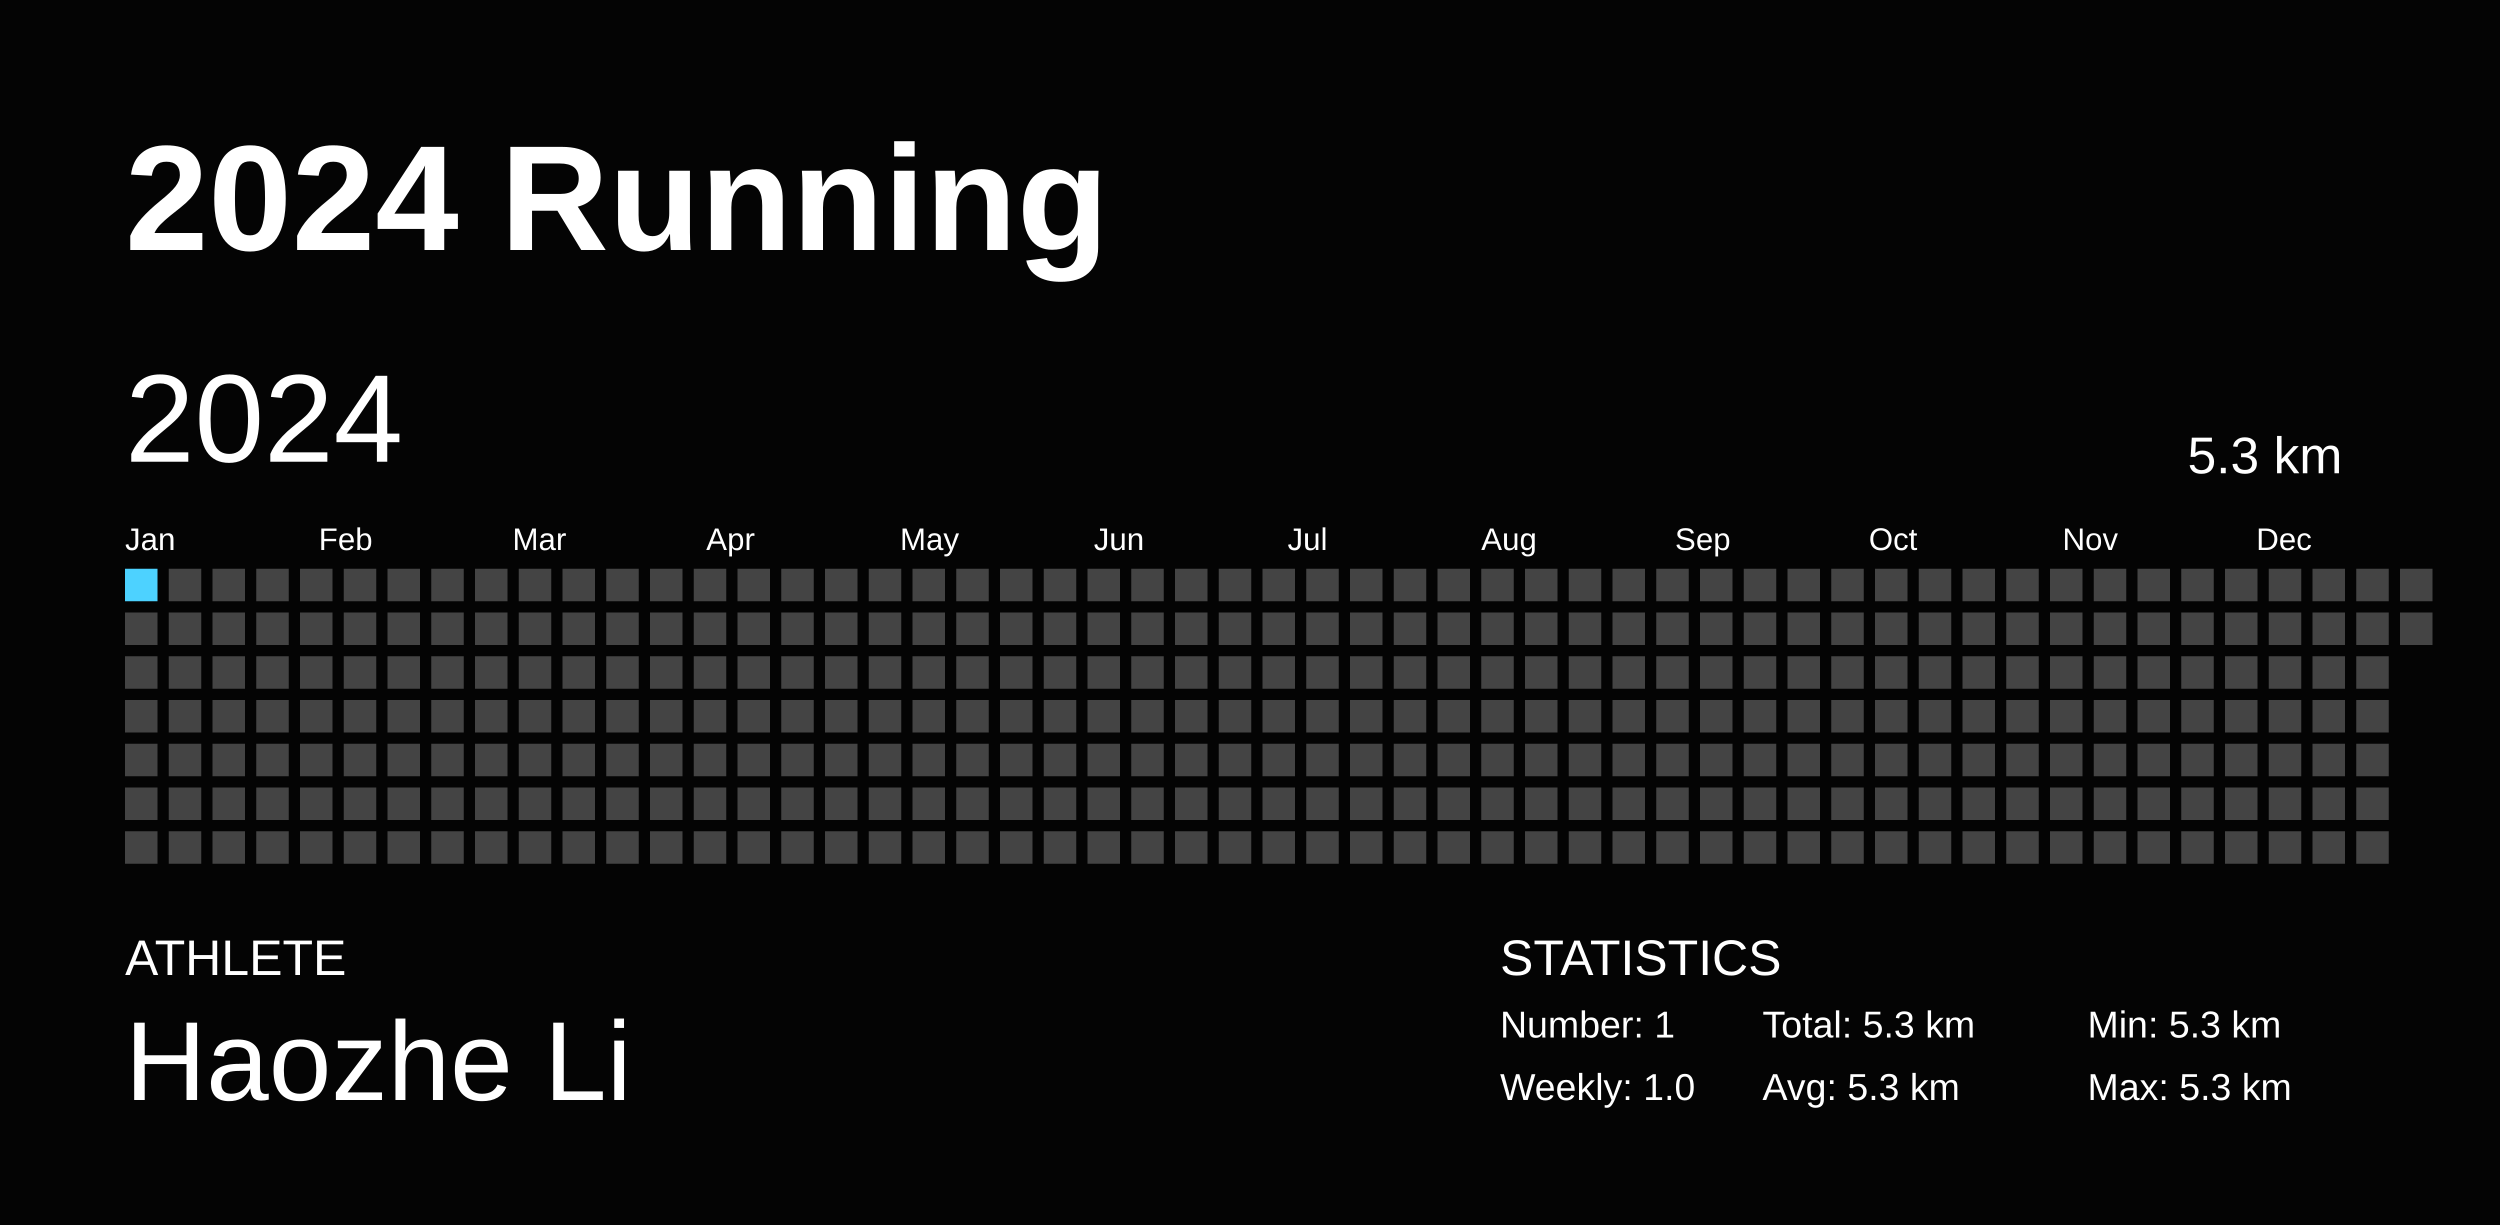
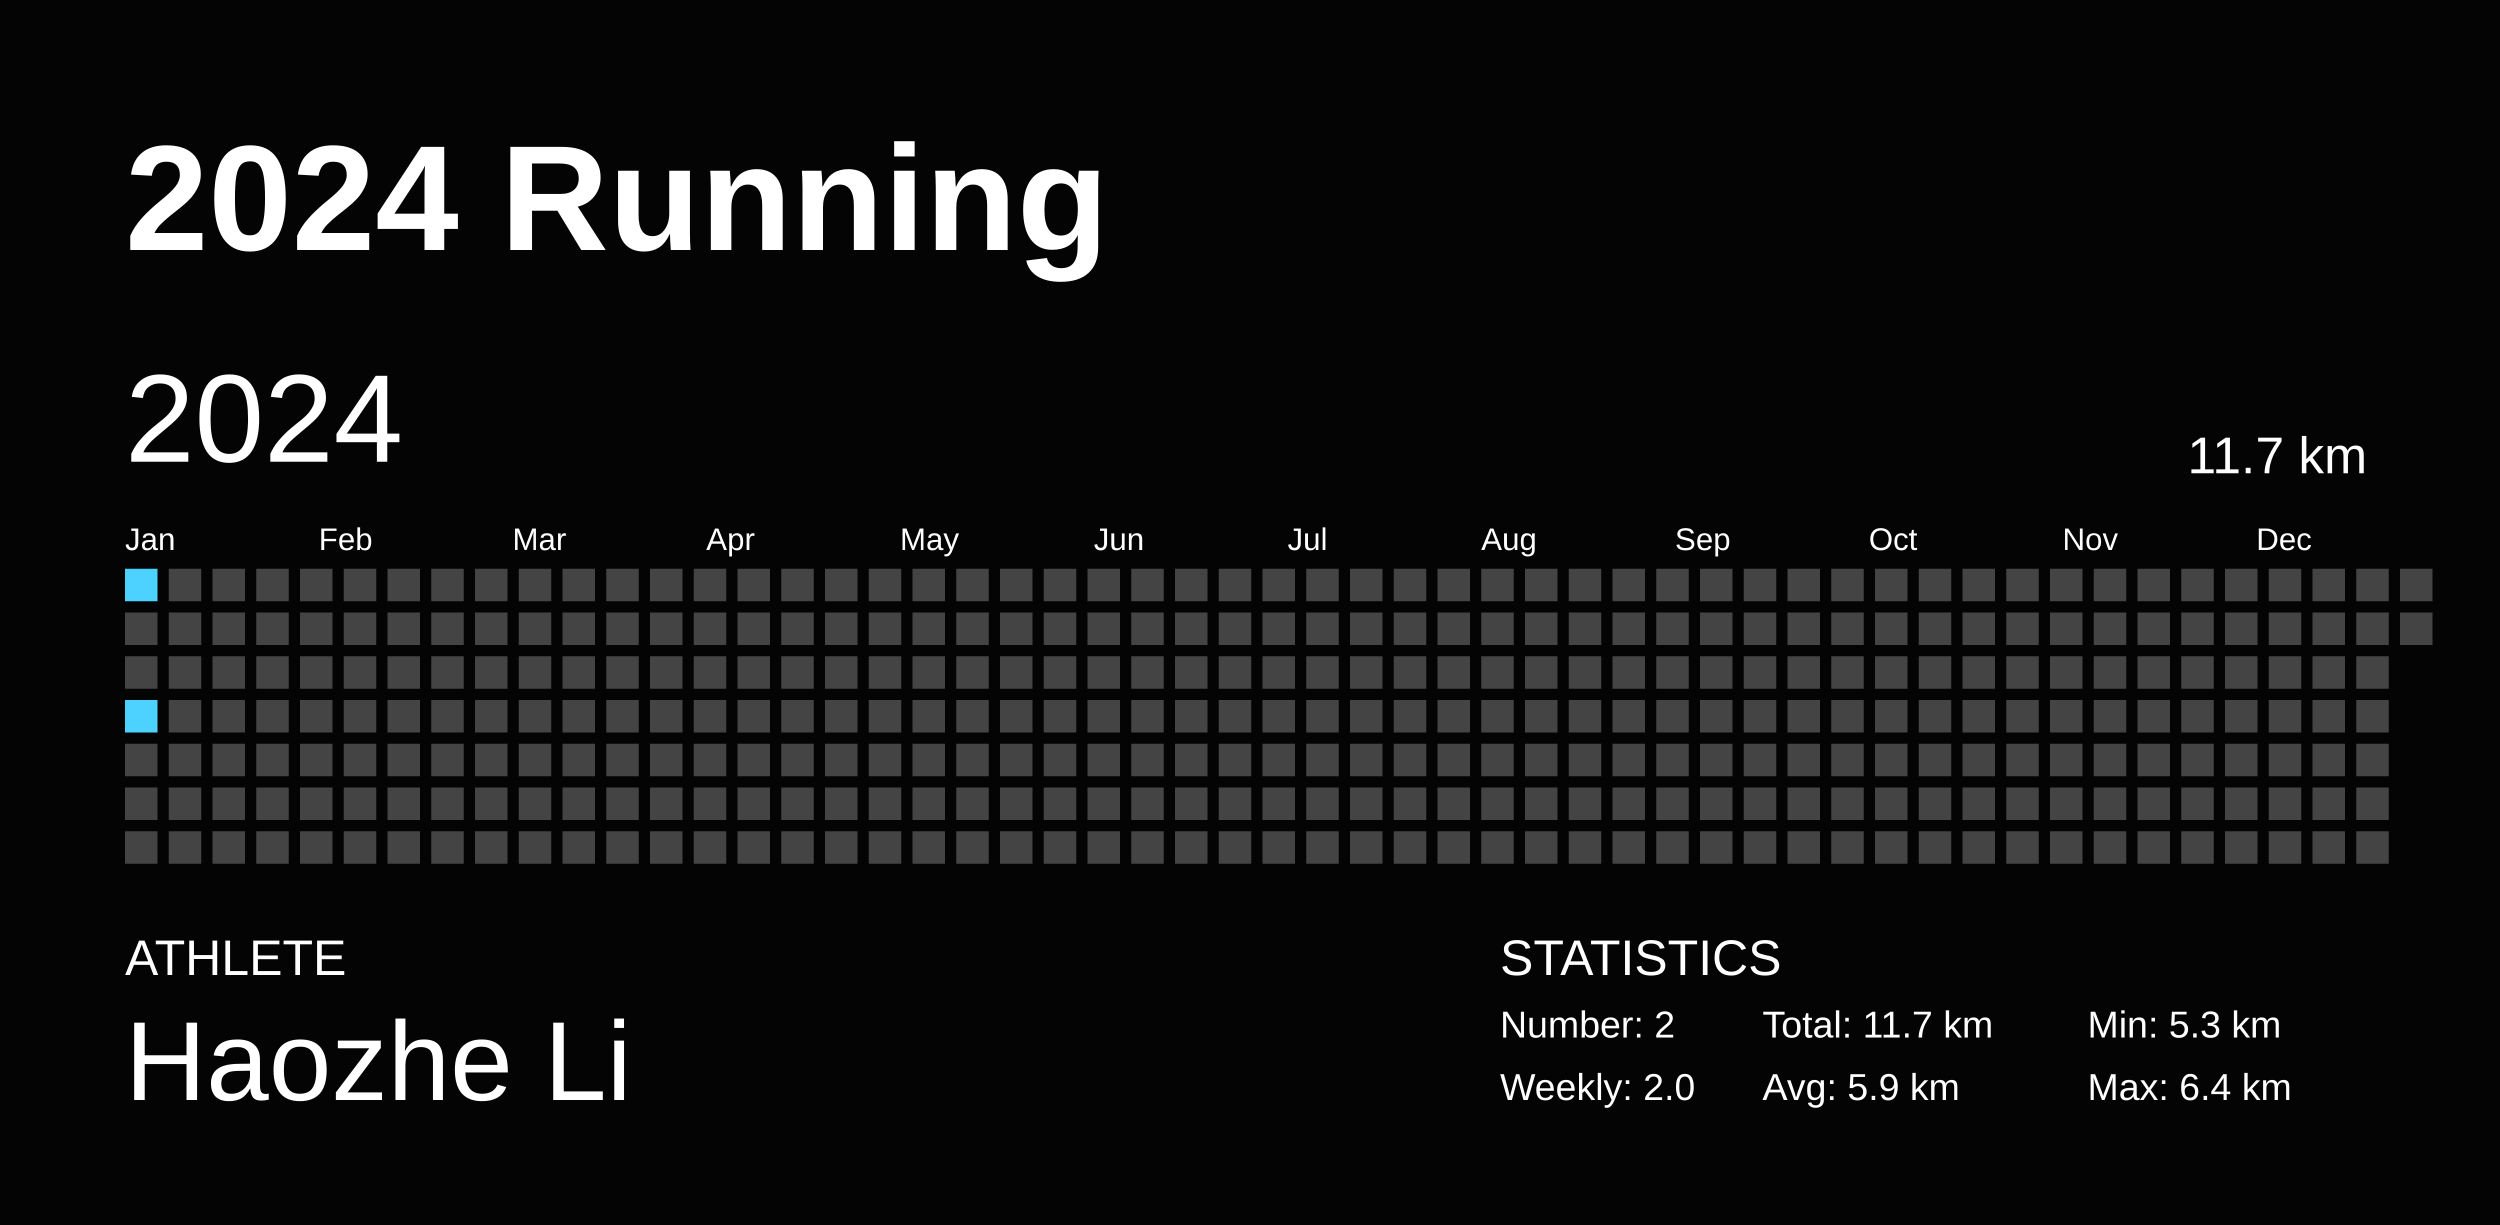
<svg xmlns="http://www.w3.org/2000/svg" baseProfile="full" height="98mm" version="1.1" viewBox="0,0,200,98" width="200mm">
  <defs />
  <rect fill="#040404" height="98" width="200" x="0" y="0" />
  <text fill="#FFFFFF" style="font-size:12px; font-family:Arial; font-weight:bold;" x="10" y="20">2024 Running</text>
  <text fill="#FFFFFF" style="font-size:4px; font-family:Arial" x="10" y="78">ATHLETE</text>
  <text fill="#FFFFFF" style="font-size:9px; font-family:Arial" x="10" y="88">Haozhe Li</text>
  <text fill="#FFFFFF" style="font-size:4px; font-family:Arial" x="120" y="78">STATISTICS</text>
-   <text fill="#FFFFFF" style="font-size:3px; font-family:Arial" x="120" y="83">Number: 1</text>
-   <text fill="#FFFFFF" style="font-size:3px; font-family:Arial" x="120" y="88">Weekly: 1.0</text>
-   <text fill="#FFFFFF" style="font-size:3px; font-family:Arial" x="141" y="83">Total: 5.3 km</text>
-   <text fill="#FFFFFF" style="font-size:3px; font-family:Arial" x="141" y="88">Avg: 5.3 km</text>
+   <text fill="#FFFFFF" style="font-size:3px; font-family:Arial" x="120" y="83">Number: 2</text>
+   <text fill="#FFFFFF" style="font-size:3px; font-family:Arial" x="120" y="88">Weekly: 2.0</text>
+   <text fill="#FFFFFF" style="font-size:3px; font-family:Arial" x="141" y="83">Total: 11.7 km</text>
+   <text fill="#FFFFFF" style="font-size:3px; font-family:Arial" x="141" y="88">Avg: 5.9 km</text>
  <text fill="#FFFFFF" style="font-size:3px; font-family:Arial" x="167" y="83">Min: 5.3 km</text>
-   <text fill="#FFFFFF" style="font-size:3px; font-family:Arial" x="167" y="88">Max: 5.3 km</text>
+   <text fill="#FFFFFF" style="font-size:3px; font-family:Arial" x="167" y="88">Max: 6.4 km</text>
  <text dominant-baseline="hanging" fill="#FFFFFF" style="font-size:10.0px; font-family:Arial;" x="10" y="30">2024</text>
-   <text dominant-baseline="hanging" fill="#FFFFFF" style="font-size:4.125px; font-family:Arial;" x="175" y="35">5.3 km</text>
+   <text dominant-baseline="hanging" fill="#FFFFFF" style="font-size:4.125px; font-family:Arial;" x="175" y="35">11.7 km</text>
  <text fill="#FFFFFF" style="font-size:2.5px; font-family:Arial" x="10.0" y="44">Jan</text>
  <text fill="#FFFFFF" style="font-size:2.5px; font-family:Arial" x="25.5" y="44">Feb</text>
  <text fill="#FFFFFF" style="font-size:2.5px; font-family:Arial" x="41.0" y="44">Mar</text>
  <text fill="#FFFFFF" style="font-size:2.5px; font-family:Arial" x="56.5" y="44">Apr</text>
  <text fill="#FFFFFF" style="font-size:2.5px; font-family:Arial" x="72.0" y="44">May</text>
  <text fill="#FFFFFF" style="font-size:2.5px; font-family:Arial" x="87.5" y="44">Jun</text>
  <text fill="#FFFFFF" style="font-size:2.5px; font-family:Arial" x="103.0" y="44">Jul</text>
  <text fill="#FFFFFF" style="font-size:2.5px; font-family:Arial" x="118.5" y="44">Aug</text>
  <text fill="#FFFFFF" style="font-size:2.5px; font-family:Arial" x="134.0" y="44">Sep</text>
  <text fill="#FFFFFF" style="font-size:2.5px; font-family:Arial" x="149.5" y="44">Oct</text>
  <text fill="#FFFFFF" style="font-size:2.5px; font-family:Arial" x="165.0" y="44">Nov</text>
  <text fill="#FFFFFF" style="font-size:2.5px; font-family:Arial" x="180.5" y="44">Dec</text>
-   <rect fill="#4DD2FF" height="2.6" width="2.6" x="10.0" y="45.5" />
+   <rect fill="#4dd2ff" height="2.6" width="2.6" x="10.0" y="45.5" />
  <rect fill="#444444" height="2.6" width="2.6" x="10.0" y="49.0" />
  <rect fill="#444444" height="2.6" width="2.6" x="10.0" y="52.5" />
-   <rect fill="#444444" height="2.6" width="2.6" x="10.0" y="56.0" />
+   <rect fill="#4dd2ff" height="2.6" width="2.6" x="10.0" y="56.0" />
  <rect fill="#444444" height="2.6" width="2.6" x="10.0" y="59.5" />
  <rect fill="#444444" height="2.6" width="2.6" x="10.0" y="63.0" />
  <rect fill="#444444" height="2.6" width="2.6" x="10.0" y="66.5" />
  <rect fill="#444444" height="2.6" width="2.6" x="13.5" y="45.5" />
  <rect fill="#444444" height="2.6" width="2.6" x="13.5" y="49.0" />
  <rect fill="#444444" height="2.6" width="2.6" x="13.5" y="52.5" />
  <rect fill="#444444" height="2.6" width="2.6" x="13.5" y="56.0" />
  <rect fill="#444444" height="2.6" width="2.6" x="13.5" y="59.5" />
  <rect fill="#444444" height="2.6" width="2.6" x="13.5" y="63.0" />
  <rect fill="#444444" height="2.6" width="2.6" x="13.5" y="66.5" />
  <rect fill="#444444" height="2.6" width="2.6" x="17.0" y="45.5" />
  <rect fill="#444444" height="2.6" width="2.6" x="17.0" y="49.0" />
  <rect fill="#444444" height="2.6" width="2.6" x="17.0" y="52.5" />
  <rect fill="#444444" height="2.6" width="2.6" x="17.0" y="56.0" />
  <rect fill="#444444" height="2.6" width="2.6" x="17.0" y="59.5" />
  <rect fill="#444444" height="2.6" width="2.6" x="17.0" y="63.0" />
  <rect fill="#444444" height="2.6" width="2.6" x="17.0" y="66.5" />
  <rect fill="#444444" height="2.6" width="2.6" x="20.5" y="45.5" />
  <rect fill="#444444" height="2.6" width="2.6" x="20.5" y="49.0" />
  <rect fill="#444444" height="2.6" width="2.6" x="20.5" y="52.5" />
  <rect fill="#444444" height="2.6" width="2.6" x="20.5" y="56.0" />
  <rect fill="#444444" height="2.6" width="2.6" x="20.5" y="59.5" />
  <rect fill="#444444" height="2.6" width="2.6" x="20.5" y="63.0" />
  <rect fill="#444444" height="2.6" width="2.6" x="20.5" y="66.5" />
  <rect fill="#444444" height="2.6" width="2.6" x="24.0" y="45.5" />
  <rect fill="#444444" height="2.6" width="2.6" x="24.0" y="49.0" />
  <rect fill="#444444" height="2.6" width="2.6" x="24.0" y="52.5" />
  <rect fill="#444444" height="2.6" width="2.6" x="24.0" y="56.0" />
  <rect fill="#444444" height="2.6" width="2.6" x="24.0" y="59.5" />
  <rect fill="#444444" height="2.6" width="2.6" x="24.0" y="63.0" />
  <rect fill="#444444" height="2.6" width="2.6" x="24.0" y="66.5" />
  <rect fill="#444444" height="2.6" width="2.6" x="27.5" y="45.5" />
  <rect fill="#444444" height="2.6" width="2.6" x="27.5" y="49.0" />
  <rect fill="#444444" height="2.6" width="2.6" x="27.5" y="52.5" />
  <rect fill="#444444" height="2.6" width="2.6" x="27.5" y="56.0" />
  <rect fill="#444444" height="2.6" width="2.6" x="27.5" y="59.5" />
  <rect fill="#444444" height="2.6" width="2.6" x="27.5" y="63.0" />
  <rect fill="#444444" height="2.6" width="2.6" x="27.5" y="66.5" />
  <rect fill="#444444" height="2.6" width="2.6" x="31.0" y="45.5" />
  <rect fill="#444444" height="2.6" width="2.6" x="31.0" y="49.0" />
  <rect fill="#444444" height="2.6" width="2.6" x="31.0" y="52.5" />
  <rect fill="#444444" height="2.6" width="2.6" x="31.0" y="56.0" />
  <rect fill="#444444" height="2.6" width="2.6" x="31.0" y="59.5" />
  <rect fill="#444444" height="2.6" width="2.6" x="31.0" y="63.0" />
  <rect fill="#444444" height="2.6" width="2.6" x="31.0" y="66.5" />
  <rect fill="#444444" height="2.6" width="2.6" x="34.5" y="45.5" />
  <rect fill="#444444" height="2.6" width="2.6" x="34.5" y="49.0" />
  <rect fill="#444444" height="2.6" width="2.6" x="34.5" y="52.5" />
  <rect fill="#444444" height="2.6" width="2.6" x="34.5" y="56.0" />
  <rect fill="#444444" height="2.6" width="2.6" x="34.5" y="59.5" />
  <rect fill="#444444" height="2.6" width="2.6" x="34.5" y="63.0" />
  <rect fill="#444444" height="2.6" width="2.6" x="34.5" y="66.5" />
  <rect fill="#444444" height="2.6" width="2.6" x="38.0" y="45.5" />
  <rect fill="#444444" height="2.6" width="2.6" x="38.0" y="49.0" />
  <rect fill="#444444" height="2.6" width="2.6" x="38.0" y="52.5" />
  <rect fill="#444444" height="2.6" width="2.6" x="38.0" y="56.0" />
  <rect fill="#444444" height="2.6" width="2.6" x="38.0" y="59.5" />
  <rect fill="#444444" height="2.6" width="2.6" x="38.0" y="63.0" />
  <rect fill="#444444" height="2.6" width="2.6" x="38.0" y="66.5" />
  <rect fill="#444444" height="2.6" width="2.6" x="41.5" y="45.5" />
  <rect fill="#444444" height="2.6" width="2.6" x="41.5" y="49.0" />
  <rect fill="#444444" height="2.6" width="2.6" x="41.5" y="52.5" />
  <rect fill="#444444" height="2.6" width="2.6" x="41.5" y="56.0" />
  <rect fill="#444444" height="2.6" width="2.6" x="41.5" y="59.5" />
  <rect fill="#444444" height="2.6" width="2.6" x="41.5" y="63.0" />
  <rect fill="#444444" height="2.6" width="2.6" x="41.5" y="66.5" />
  <rect fill="#444444" height="2.6" width="2.6" x="45.0" y="45.5" />
  <rect fill="#444444" height="2.6" width="2.6" x="45.0" y="49.0" />
  <rect fill="#444444" height="2.6" width="2.6" x="45.0" y="52.5" />
  <rect fill="#444444" height="2.6" width="2.6" x="45.0" y="56.0" />
  <rect fill="#444444" height="2.6" width="2.6" x="45.0" y="59.5" />
  <rect fill="#444444" height="2.6" width="2.6" x="45.0" y="63.0" />
  <rect fill="#444444" height="2.6" width="2.6" x="45.0" y="66.5" />
  <rect fill="#444444" height="2.6" width="2.6" x="48.5" y="45.5" />
  <rect fill="#444444" height="2.6" width="2.6" x="48.5" y="49.0" />
  <rect fill="#444444" height="2.6" width="2.6" x="48.5" y="52.5" />
  <rect fill="#444444" height="2.6" width="2.6" x="48.5" y="56.0" />
  <rect fill="#444444" height="2.6" width="2.6" x="48.5" y="59.5" />
  <rect fill="#444444" height="2.6" width="2.6" x="48.5" y="63.0" />
  <rect fill="#444444" height="2.6" width="2.6" x="48.5" y="66.5" />
  <rect fill="#444444" height="2.6" width="2.6" x="52.0" y="45.5" />
  <rect fill="#444444" height="2.6" width="2.6" x="52.0" y="49.0" />
  <rect fill="#444444" height="2.6" width="2.6" x="52.0" y="52.5" />
  <rect fill="#444444" height="2.6" width="2.6" x="52.0" y="56.0" />
  <rect fill="#444444" height="2.6" width="2.6" x="52.0" y="59.5" />
  <rect fill="#444444" height="2.6" width="2.6" x="52.0" y="63.0" />
  <rect fill="#444444" height="2.6" width="2.6" x="52.0" y="66.5" />
  <rect fill="#444444" height="2.6" width="2.6" x="55.5" y="45.5" />
  <rect fill="#444444" height="2.6" width="2.6" x="55.5" y="49.0" />
  <rect fill="#444444" height="2.6" width="2.6" x="55.5" y="52.5" />
  <rect fill="#444444" height="2.6" width="2.6" x="55.5" y="56.0" />
  <rect fill="#444444" height="2.6" width="2.6" x="55.5" y="59.5" />
  <rect fill="#444444" height="2.6" width="2.6" x="55.5" y="63.0" />
  <rect fill="#444444" height="2.6" width="2.6" x="55.5" y="66.5" />
  <rect fill="#444444" height="2.6" width="2.6" x="59.0" y="45.5" />
  <rect fill="#444444" height="2.6" width="2.6" x="59.0" y="49.0" />
  <rect fill="#444444" height="2.6" width="2.6" x="59.0" y="52.5" />
  <rect fill="#444444" height="2.6" width="2.6" x="59.0" y="56.0" />
  <rect fill="#444444" height="2.6" width="2.6" x="59.0" y="59.5" />
  <rect fill="#444444" height="2.6" width="2.6" x="59.0" y="63.0" />
  <rect fill="#444444" height="2.6" width="2.6" x="59.0" y="66.5" />
  <rect fill="#444444" height="2.6" width="2.6" x="62.5" y="45.5" />
  <rect fill="#444444" height="2.6" width="2.6" x="62.5" y="49.0" />
  <rect fill="#444444" height="2.6" width="2.6" x="62.5" y="52.5" />
  <rect fill="#444444" height="2.6" width="2.6" x="62.5" y="56.0" />
  <rect fill="#444444" height="2.6" width="2.6" x="62.5" y="59.5" />
  <rect fill="#444444" height="2.6" width="2.6" x="62.5" y="63.0" />
  <rect fill="#444444" height="2.6" width="2.6" x="62.5" y="66.5" />
  <rect fill="#444444" height="2.6" width="2.6" x="66.0" y="45.5" />
  <rect fill="#444444" height="2.6" width="2.6" x="66.0" y="49.0" />
  <rect fill="#444444" height="2.6" width="2.6" x="66.0" y="52.5" />
  <rect fill="#444444" height="2.6" width="2.6" x="66.0" y="56.0" />
  <rect fill="#444444" height="2.6" width="2.6" x="66.0" y="59.5" />
  <rect fill="#444444" height="2.6" width="2.6" x="66.0" y="63.0" />
  <rect fill="#444444" height="2.6" width="2.6" x="66.0" y="66.5" />
  <rect fill="#444444" height="2.6" width="2.6" x="69.5" y="45.5" />
  <rect fill="#444444" height="2.6" width="2.6" x="69.5" y="49.0" />
  <rect fill="#444444" height="2.6" width="2.6" x="69.5" y="52.5" />
  <rect fill="#444444" height="2.6" width="2.6" x="69.5" y="56.0" />
  <rect fill="#444444" height="2.6" width="2.6" x="69.5" y="59.5" />
  <rect fill="#444444" height="2.6" width="2.6" x="69.5" y="63.0" />
  <rect fill="#444444" height="2.6" width="2.6" x="69.5" y="66.5" />
  <rect fill="#444444" height="2.6" width="2.6" x="73.0" y="45.5" />
  <rect fill="#444444" height="2.6" width="2.6" x="73.0" y="49.0" />
  <rect fill="#444444" height="2.6" width="2.6" x="73.0" y="52.5" />
  <rect fill="#444444" height="2.6" width="2.6" x="73.0" y="56.0" />
  <rect fill="#444444" height="2.6" width="2.6" x="73.0" y="59.5" />
  <rect fill="#444444" height="2.6" width="2.6" x="73.0" y="63.0" />
  <rect fill="#444444" height="2.6" width="2.6" x="73.0" y="66.5" />
  <rect fill="#444444" height="2.6" width="2.6" x="76.5" y="45.5" />
  <rect fill="#444444" height="2.6" width="2.6" x="76.5" y="49.0" />
  <rect fill="#444444" height="2.6" width="2.6" x="76.5" y="52.5" />
  <rect fill="#444444" height="2.6" width="2.6" x="76.5" y="56.0" />
  <rect fill="#444444" height="2.6" width="2.6" x="76.5" y="59.5" />
  <rect fill="#444444" height="2.6" width="2.6" x="76.5" y="63.0" />
  <rect fill="#444444" height="2.6" width="2.6" x="76.5" y="66.5" />
  <rect fill="#444444" height="2.6" width="2.6" x="80.0" y="45.5" />
  <rect fill="#444444" height="2.6" width="2.6" x="80.0" y="49.0" />
  <rect fill="#444444" height="2.6" width="2.6" x="80.0" y="52.5" />
  <rect fill="#444444" height="2.6" width="2.6" x="80.0" y="56.0" />
  <rect fill="#444444" height="2.6" width="2.6" x="80.0" y="59.5" />
  <rect fill="#444444" height="2.6" width="2.6" x="80.0" y="63.0" />
  <rect fill="#444444" height="2.6" width="2.6" x="80.0" y="66.5" />
  <rect fill="#444444" height="2.6" width="2.6" x="83.5" y="45.5" />
  <rect fill="#444444" height="2.6" width="2.6" x="83.5" y="49.0" />
  <rect fill="#444444" height="2.6" width="2.6" x="83.5" y="52.5" />
  <rect fill="#444444" height="2.6" width="2.6" x="83.5" y="56.0" />
  <rect fill="#444444" height="2.6" width="2.6" x="83.5" y="59.5" />
  <rect fill="#444444" height="2.6" width="2.6" x="83.5" y="63.0" />
  <rect fill="#444444" height="2.6" width="2.6" x="83.5" y="66.5" />
  <rect fill="#444444" height="2.6" width="2.6" x="87.0" y="45.5" />
  <rect fill="#444444" height="2.6" width="2.6" x="87.0" y="49.0" />
  <rect fill="#444444" height="2.6" width="2.6" x="87.0" y="52.5" />
  <rect fill="#444444" height="2.6" width="2.6" x="87.0" y="56.0" />
  <rect fill="#444444" height="2.6" width="2.6" x="87.0" y="59.5" />
  <rect fill="#444444" height="2.6" width="2.6" x="87.0" y="63.0" />
  <rect fill="#444444" height="2.6" width="2.6" x="87.0" y="66.5" />
  <rect fill="#444444" height="2.6" width="2.6" x="90.5" y="45.5" />
  <rect fill="#444444" height="2.6" width="2.6" x="90.5" y="49.0" />
  <rect fill="#444444" height="2.6" width="2.6" x="90.5" y="52.5" />
  <rect fill="#444444" height="2.6" width="2.6" x="90.5" y="56.0" />
  <rect fill="#444444" height="2.6" width="2.6" x="90.5" y="59.5" />
  <rect fill="#444444" height="2.6" width="2.6" x="90.5" y="63.0" />
  <rect fill="#444444" height="2.6" width="2.6" x="90.5" y="66.5" />
  <rect fill="#444444" height="2.6" width="2.6" x="94.0" y="45.5" />
  <rect fill="#444444" height="2.6" width="2.6" x="94.0" y="49.0" />
  <rect fill="#444444" height="2.6" width="2.6" x="94.0" y="52.5" />
  <rect fill="#444444" height="2.6" width="2.6" x="94.0" y="56.0" />
  <rect fill="#444444" height="2.6" width="2.6" x="94.0" y="59.5" />
  <rect fill="#444444" height="2.6" width="2.6" x="94.0" y="63.0" />
  <rect fill="#444444" height="2.6" width="2.6" x="94.0" y="66.5" />
  <rect fill="#444444" height="2.6" width="2.6" x="97.5" y="45.5" />
  <rect fill="#444444" height="2.6" width="2.6" x="97.5" y="49.0" />
  <rect fill="#444444" height="2.6" width="2.6" x="97.5" y="52.5" />
  <rect fill="#444444" height="2.6" width="2.6" x="97.5" y="56.0" />
  <rect fill="#444444" height="2.6" width="2.6" x="97.5" y="59.5" />
  <rect fill="#444444" height="2.6" width="2.6" x="97.5" y="63.0" />
  <rect fill="#444444" height="2.6" width="2.6" x="97.5" y="66.5" />
  <rect fill="#444444" height="2.6" width="2.6" x="101.0" y="45.5" />
  <rect fill="#444444" height="2.6" width="2.6" x="101.0" y="49.0" />
  <rect fill="#444444" height="2.6" width="2.6" x="101.0" y="52.5" />
  <rect fill="#444444" height="2.6" width="2.6" x="101.0" y="56.0" />
  <rect fill="#444444" height="2.6" width="2.6" x="101.0" y="59.5" />
  <rect fill="#444444" height="2.6" width="2.6" x="101.0" y="63.0" />
  <rect fill="#444444" height="2.6" width="2.6" x="101.0" y="66.5" />
  <rect fill="#444444" height="2.6" width="2.6" x="104.5" y="45.5" />
  <rect fill="#444444" height="2.6" width="2.6" x="104.5" y="49.0" />
  <rect fill="#444444" height="2.6" width="2.6" x="104.5" y="52.5" />
  <rect fill="#444444" height="2.6" width="2.6" x="104.5" y="56.0" />
  <rect fill="#444444" height="2.6" width="2.6" x="104.5" y="59.5" />
  <rect fill="#444444" height="2.6" width="2.6" x="104.5" y="63.0" />
  <rect fill="#444444" height="2.6" width="2.6" x="104.5" y="66.5" />
  <rect fill="#444444" height="2.6" width="2.6" x="108.0" y="45.5" />
  <rect fill="#444444" height="2.6" width="2.6" x="108.0" y="49.0" />
  <rect fill="#444444" height="2.6" width="2.6" x="108.0" y="52.5" />
  <rect fill="#444444" height="2.6" width="2.6" x="108.0" y="56.0" />
  <rect fill="#444444" height="2.6" width="2.6" x="108.0" y="59.5" />
  <rect fill="#444444" height="2.6" width="2.6" x="108.0" y="63.0" />
  <rect fill="#444444" height="2.6" width="2.6" x="108.0" y="66.5" />
  <rect fill="#444444" height="2.6" width="2.6" x="111.5" y="45.5" />
  <rect fill="#444444" height="2.6" width="2.6" x="111.5" y="49.0" />
  <rect fill="#444444" height="2.6" width="2.6" x="111.5" y="52.5" />
  <rect fill="#444444" height="2.6" width="2.6" x="111.5" y="56.0" />
  <rect fill="#444444" height="2.6" width="2.6" x="111.5" y="59.5" />
  <rect fill="#444444" height="2.6" width="2.6" x="111.5" y="63.0" />
  <rect fill="#444444" height="2.6" width="2.6" x="111.5" y="66.5" />
  <rect fill="#444444" height="2.6" width="2.6" x="115.0" y="45.5" />
  <rect fill="#444444" height="2.6" width="2.6" x="115.0" y="49.0" />
  <rect fill="#444444" height="2.6" width="2.6" x="115.0" y="52.5" />
  <rect fill="#444444" height="2.6" width="2.6" x="115.0" y="56.0" />
  <rect fill="#444444" height="2.6" width="2.6" x="115.0" y="59.5" />
  <rect fill="#444444" height="2.6" width="2.6" x="115.0" y="63.0" />
  <rect fill="#444444" height="2.6" width="2.6" x="115.0" y="66.5" />
  <rect fill="#444444" height="2.6" width="2.6" x="118.5" y="45.5" />
  <rect fill="#444444" height="2.6" width="2.6" x="118.5" y="49.0" />
  <rect fill="#444444" height="2.6" width="2.6" x="118.5" y="52.5" />
  <rect fill="#444444" height="2.6" width="2.6" x="118.5" y="56.0" />
  <rect fill="#444444" height="2.6" width="2.6" x="118.5" y="59.5" />
  <rect fill="#444444" height="2.6" width="2.6" x="118.5" y="63.0" />
  <rect fill="#444444" height="2.6" width="2.6" x="118.5" y="66.5" />
  <rect fill="#444444" height="2.6" width="2.6" x="122.0" y="45.5" />
  <rect fill="#444444" height="2.6" width="2.6" x="122.0" y="49.0" />
  <rect fill="#444444" height="2.6" width="2.6" x="122.0" y="52.5" />
  <rect fill="#444444" height="2.6" width="2.6" x="122.0" y="56.0" />
  <rect fill="#444444" height="2.6" width="2.6" x="122.0" y="59.5" />
  <rect fill="#444444" height="2.6" width="2.6" x="122.0" y="63.0" />
  <rect fill="#444444" height="2.6" width="2.6" x="122.0" y="66.5" />
  <rect fill="#444444" height="2.6" width="2.6" x="125.5" y="45.5" />
  <rect fill="#444444" height="2.6" width="2.6" x="125.5" y="49.0" />
  <rect fill="#444444" height="2.6" width="2.6" x="125.5" y="52.5" />
  <rect fill="#444444" height="2.6" width="2.6" x="125.5" y="56.0" />
  <rect fill="#444444" height="2.6" width="2.6" x="125.5" y="59.5" />
  <rect fill="#444444" height="2.6" width="2.6" x="125.5" y="63.0" />
  <rect fill="#444444" height="2.6" width="2.6" x="125.5" y="66.5" />
  <rect fill="#444444" height="2.6" width="2.6" x="129.0" y="45.5" />
  <rect fill="#444444" height="2.6" width="2.6" x="129.0" y="49.0" />
  <rect fill="#444444" height="2.6" width="2.6" x="129.0" y="52.5" />
  <rect fill="#444444" height="2.6" width="2.6" x="129.0" y="56.0" />
  <rect fill="#444444" height="2.6" width="2.6" x="129.0" y="59.5" />
  <rect fill="#444444" height="2.6" width="2.6" x="129.0" y="63.0" />
  <rect fill="#444444" height="2.6" width="2.6" x="129.0" y="66.5" />
  <rect fill="#444444" height="2.6" width="2.6" x="132.5" y="45.5" />
  <rect fill="#444444" height="2.6" width="2.6" x="132.5" y="49.0" />
  <rect fill="#444444" height="2.6" width="2.6" x="132.5" y="52.5" />
  <rect fill="#444444" height="2.6" width="2.6" x="132.5" y="56.0" />
  <rect fill="#444444" height="2.6" width="2.6" x="132.5" y="59.5" />
  <rect fill="#444444" height="2.6" width="2.6" x="132.5" y="63.0" />
  <rect fill="#444444" height="2.6" width="2.6" x="132.5" y="66.5" />
  <rect fill="#444444" height="2.6" width="2.6" x="136.0" y="45.5" />
  <rect fill="#444444" height="2.6" width="2.6" x="136.0" y="49.0" />
  <rect fill="#444444" height="2.6" width="2.6" x="136.0" y="52.5" />
  <rect fill="#444444" height="2.6" width="2.6" x="136.0" y="56.0" />
  <rect fill="#444444" height="2.6" width="2.6" x="136.0" y="59.5" />
  <rect fill="#444444" height="2.6" width="2.6" x="136.0" y="63.0" />
  <rect fill="#444444" height="2.6" width="2.6" x="136.0" y="66.5" />
  <rect fill="#444444" height="2.6" width="2.6" x="139.5" y="45.5" />
  <rect fill="#444444" height="2.6" width="2.6" x="139.5" y="49.0" />
  <rect fill="#444444" height="2.6" width="2.6" x="139.5" y="52.5" />
  <rect fill="#444444" height="2.6" width="2.6" x="139.5" y="56.0" />
  <rect fill="#444444" height="2.6" width="2.6" x="139.5" y="59.5" />
  <rect fill="#444444" height="2.6" width="2.6" x="139.5" y="63.0" />
  <rect fill="#444444" height="2.6" width="2.6" x="139.5" y="66.5" />
  <rect fill="#444444" height="2.6" width="2.6" x="143.0" y="45.5" />
  <rect fill="#444444" height="2.6" width="2.6" x="143.0" y="49.0" />
  <rect fill="#444444" height="2.6" width="2.6" x="143.0" y="52.5" />
  <rect fill="#444444" height="2.6" width="2.6" x="143.0" y="56.0" />
  <rect fill="#444444" height="2.6" width="2.6" x="143.0" y="59.5" />
  <rect fill="#444444" height="2.6" width="2.6" x="143.0" y="63.0" />
  <rect fill="#444444" height="2.6" width="2.6" x="143.0" y="66.5" />
  <rect fill="#444444" height="2.6" width="2.6" x="146.5" y="45.5" />
  <rect fill="#444444" height="2.6" width="2.6" x="146.5" y="49.0" />
  <rect fill="#444444" height="2.6" width="2.6" x="146.5" y="52.5" />
  <rect fill="#444444" height="2.6" width="2.6" x="146.5" y="56.0" />
  <rect fill="#444444" height="2.6" width="2.6" x="146.5" y="59.5" />
  <rect fill="#444444" height="2.6" width="2.6" x="146.5" y="63.0" />
  <rect fill="#444444" height="2.6" width="2.6" x="146.5" y="66.5" />
  <rect fill="#444444" height="2.6" width="2.6" x="150.0" y="45.5" />
  <rect fill="#444444" height="2.6" width="2.6" x="150.0" y="49.0" />
  <rect fill="#444444" height="2.6" width="2.6" x="150.0" y="52.5" />
  <rect fill="#444444" height="2.6" width="2.6" x="150.0" y="56.0" />
  <rect fill="#444444" height="2.6" width="2.6" x="150.0" y="59.5" />
  <rect fill="#444444" height="2.6" width="2.6" x="150.0" y="63.0" />
  <rect fill="#444444" height="2.6" width="2.6" x="150.0" y="66.5" />
  <rect fill="#444444" height="2.6" width="2.6" x="153.5" y="45.5" />
  <rect fill="#444444" height="2.6" width="2.6" x="153.5" y="49.0" />
  <rect fill="#444444" height="2.6" width="2.6" x="153.5" y="52.5" />
  <rect fill="#444444" height="2.6" width="2.6" x="153.5" y="56.0" />
  <rect fill="#444444" height="2.6" width="2.6" x="153.5" y="59.5" />
  <rect fill="#444444" height="2.6" width="2.6" x="153.5" y="63.0" />
  <rect fill="#444444" height="2.6" width="2.6" x="153.5" y="66.5" />
  <rect fill="#444444" height="2.6" width="2.6" x="157.0" y="45.5" />
  <rect fill="#444444" height="2.6" width="2.6" x="157.0" y="49.0" />
  <rect fill="#444444" height="2.6" width="2.6" x="157.0" y="52.5" />
  <rect fill="#444444" height="2.6" width="2.6" x="157.0" y="56.0" />
  <rect fill="#444444" height="2.6" width="2.6" x="157.0" y="59.5" />
  <rect fill="#444444" height="2.6" width="2.6" x="157.0" y="63.0" />
  <rect fill="#444444" height="2.6" width="2.6" x="157.0" y="66.5" />
  <rect fill="#444444" height="2.6" width="2.6" x="160.5" y="45.5" />
  <rect fill="#444444" height="2.6" width="2.6" x="160.5" y="49.0" />
  <rect fill="#444444" height="2.6" width="2.6" x="160.5" y="52.5" />
  <rect fill="#444444" height="2.6" width="2.6" x="160.5" y="56.0" />
  <rect fill="#444444" height="2.6" width="2.6" x="160.5" y="59.5" />
  <rect fill="#444444" height="2.6" width="2.6" x="160.5" y="63.0" />
  <rect fill="#444444" height="2.6" width="2.6" x="160.5" y="66.5" />
  <rect fill="#444444" height="2.6" width="2.6" x="164.0" y="45.5" />
  <rect fill="#444444" height="2.6" width="2.6" x="164.0" y="49.0" />
  <rect fill="#444444" height="2.6" width="2.6" x="164.0" y="52.5" />
  <rect fill="#444444" height="2.6" width="2.6" x="164.0" y="56.0" />
  <rect fill="#444444" height="2.6" width="2.6" x="164.0" y="59.5" />
  <rect fill="#444444" height="2.6" width="2.6" x="164.0" y="63.0" />
  <rect fill="#444444" height="2.6" width="2.6" x="164.0" y="66.5" />
  <rect fill="#444444" height="2.6" width="2.6" x="167.5" y="45.5" />
  <rect fill="#444444" height="2.6" width="2.6" x="167.5" y="49.0" />
  <rect fill="#444444" height="2.6" width="2.6" x="167.5" y="52.5" />
  <rect fill="#444444" height="2.6" width="2.6" x="167.5" y="56.0" />
  <rect fill="#444444" height="2.6" width="2.6" x="167.5" y="59.5" />
  <rect fill="#444444" height="2.6" width="2.6" x="167.5" y="63.0" />
  <rect fill="#444444" height="2.6" width="2.6" x="167.5" y="66.5" />
  <rect fill="#444444" height="2.6" width="2.6" x="171.0" y="45.5" />
  <rect fill="#444444" height="2.6" width="2.6" x="171.0" y="49.0" />
  <rect fill="#444444" height="2.6" width="2.6" x="171.0" y="52.5" />
  <rect fill="#444444" height="2.6" width="2.6" x="171.0" y="56.0" />
  <rect fill="#444444" height="2.6" width="2.6" x="171.0" y="59.5" />
  <rect fill="#444444" height="2.6" width="2.6" x="171.0" y="63.0" />
  <rect fill="#444444" height="2.6" width="2.6" x="171.0" y="66.5" />
  <rect fill="#444444" height="2.6" width="2.6" x="174.5" y="45.5" />
  <rect fill="#444444" height="2.6" width="2.6" x="174.5" y="49.0" />
  <rect fill="#444444" height="2.6" width="2.6" x="174.5" y="52.5" />
  <rect fill="#444444" height="2.6" width="2.6" x="174.5" y="56.0" />
  <rect fill="#444444" height="2.6" width="2.6" x="174.5" y="59.5" />
  <rect fill="#444444" height="2.6" width="2.6" x="174.5" y="63.0" />
  <rect fill="#444444" height="2.6" width="2.6" x="174.5" y="66.5" />
  <rect fill="#444444" height="2.6" width="2.6" x="178.0" y="45.5" />
  <rect fill="#444444" height="2.6" width="2.6" x="178.0" y="49.0" />
  <rect fill="#444444" height="2.6" width="2.6" x="178.0" y="52.5" />
  <rect fill="#444444" height="2.6" width="2.6" x="178.0" y="56.0" />
  <rect fill="#444444" height="2.6" width="2.6" x="178.0" y="59.5" />
  <rect fill="#444444" height="2.6" width="2.6" x="178.0" y="63.0" />
  <rect fill="#444444" height="2.6" width="2.6" x="178.0" y="66.5" />
  <rect fill="#444444" height="2.6" width="2.6" x="181.5" y="45.5" />
  <rect fill="#444444" height="2.6" width="2.6" x="181.5" y="49.0" />
  <rect fill="#444444" height="2.6" width="2.6" x="181.5" y="52.5" />
  <rect fill="#444444" height="2.6" width="2.6" x="181.5" y="56.0" />
  <rect fill="#444444" height="2.6" width="2.6" x="181.5" y="59.5" />
  <rect fill="#444444" height="2.6" width="2.6" x="181.5" y="63.0" />
  <rect fill="#444444" height="2.6" width="2.6" x="181.5" y="66.5" />
  <rect fill="#444444" height="2.6" width="2.6" x="185.0" y="45.5" />
  <rect fill="#444444" height="2.6" width="2.6" x="185.0" y="49.0" />
  <rect fill="#444444" height="2.6" width="2.6" x="185.0" y="52.5" />
  <rect fill="#444444" height="2.6" width="2.6" x="185.0" y="56.0" />
  <rect fill="#444444" height="2.6" width="2.6" x="185.0" y="59.5" />
  <rect fill="#444444" height="2.6" width="2.6" x="185.0" y="63.0" />
  <rect fill="#444444" height="2.6" width="2.6" x="185.0" y="66.5" />
  <rect fill="#444444" height="2.6" width="2.6" x="188.5" y="45.5" />
  <rect fill="#444444" height="2.6" width="2.6" x="188.5" y="49.0" />
  <rect fill="#444444" height="2.6" width="2.6" x="188.5" y="52.5" />
  <rect fill="#444444" height="2.6" width="2.6" x="188.5" y="56.0" />
  <rect fill="#444444" height="2.6" width="2.6" x="188.5" y="59.5" />
  <rect fill="#444444" height="2.6" width="2.6" x="188.5" y="63.0" />
  <rect fill="#444444" height="2.6" width="2.6" x="188.5" y="66.5" />
  <rect fill="#444444" height="2.6" width="2.6" x="192.0" y="45.5" />
  <rect fill="#444444" height="2.6" width="2.6" x="192.0" y="49.0" />
</svg>
